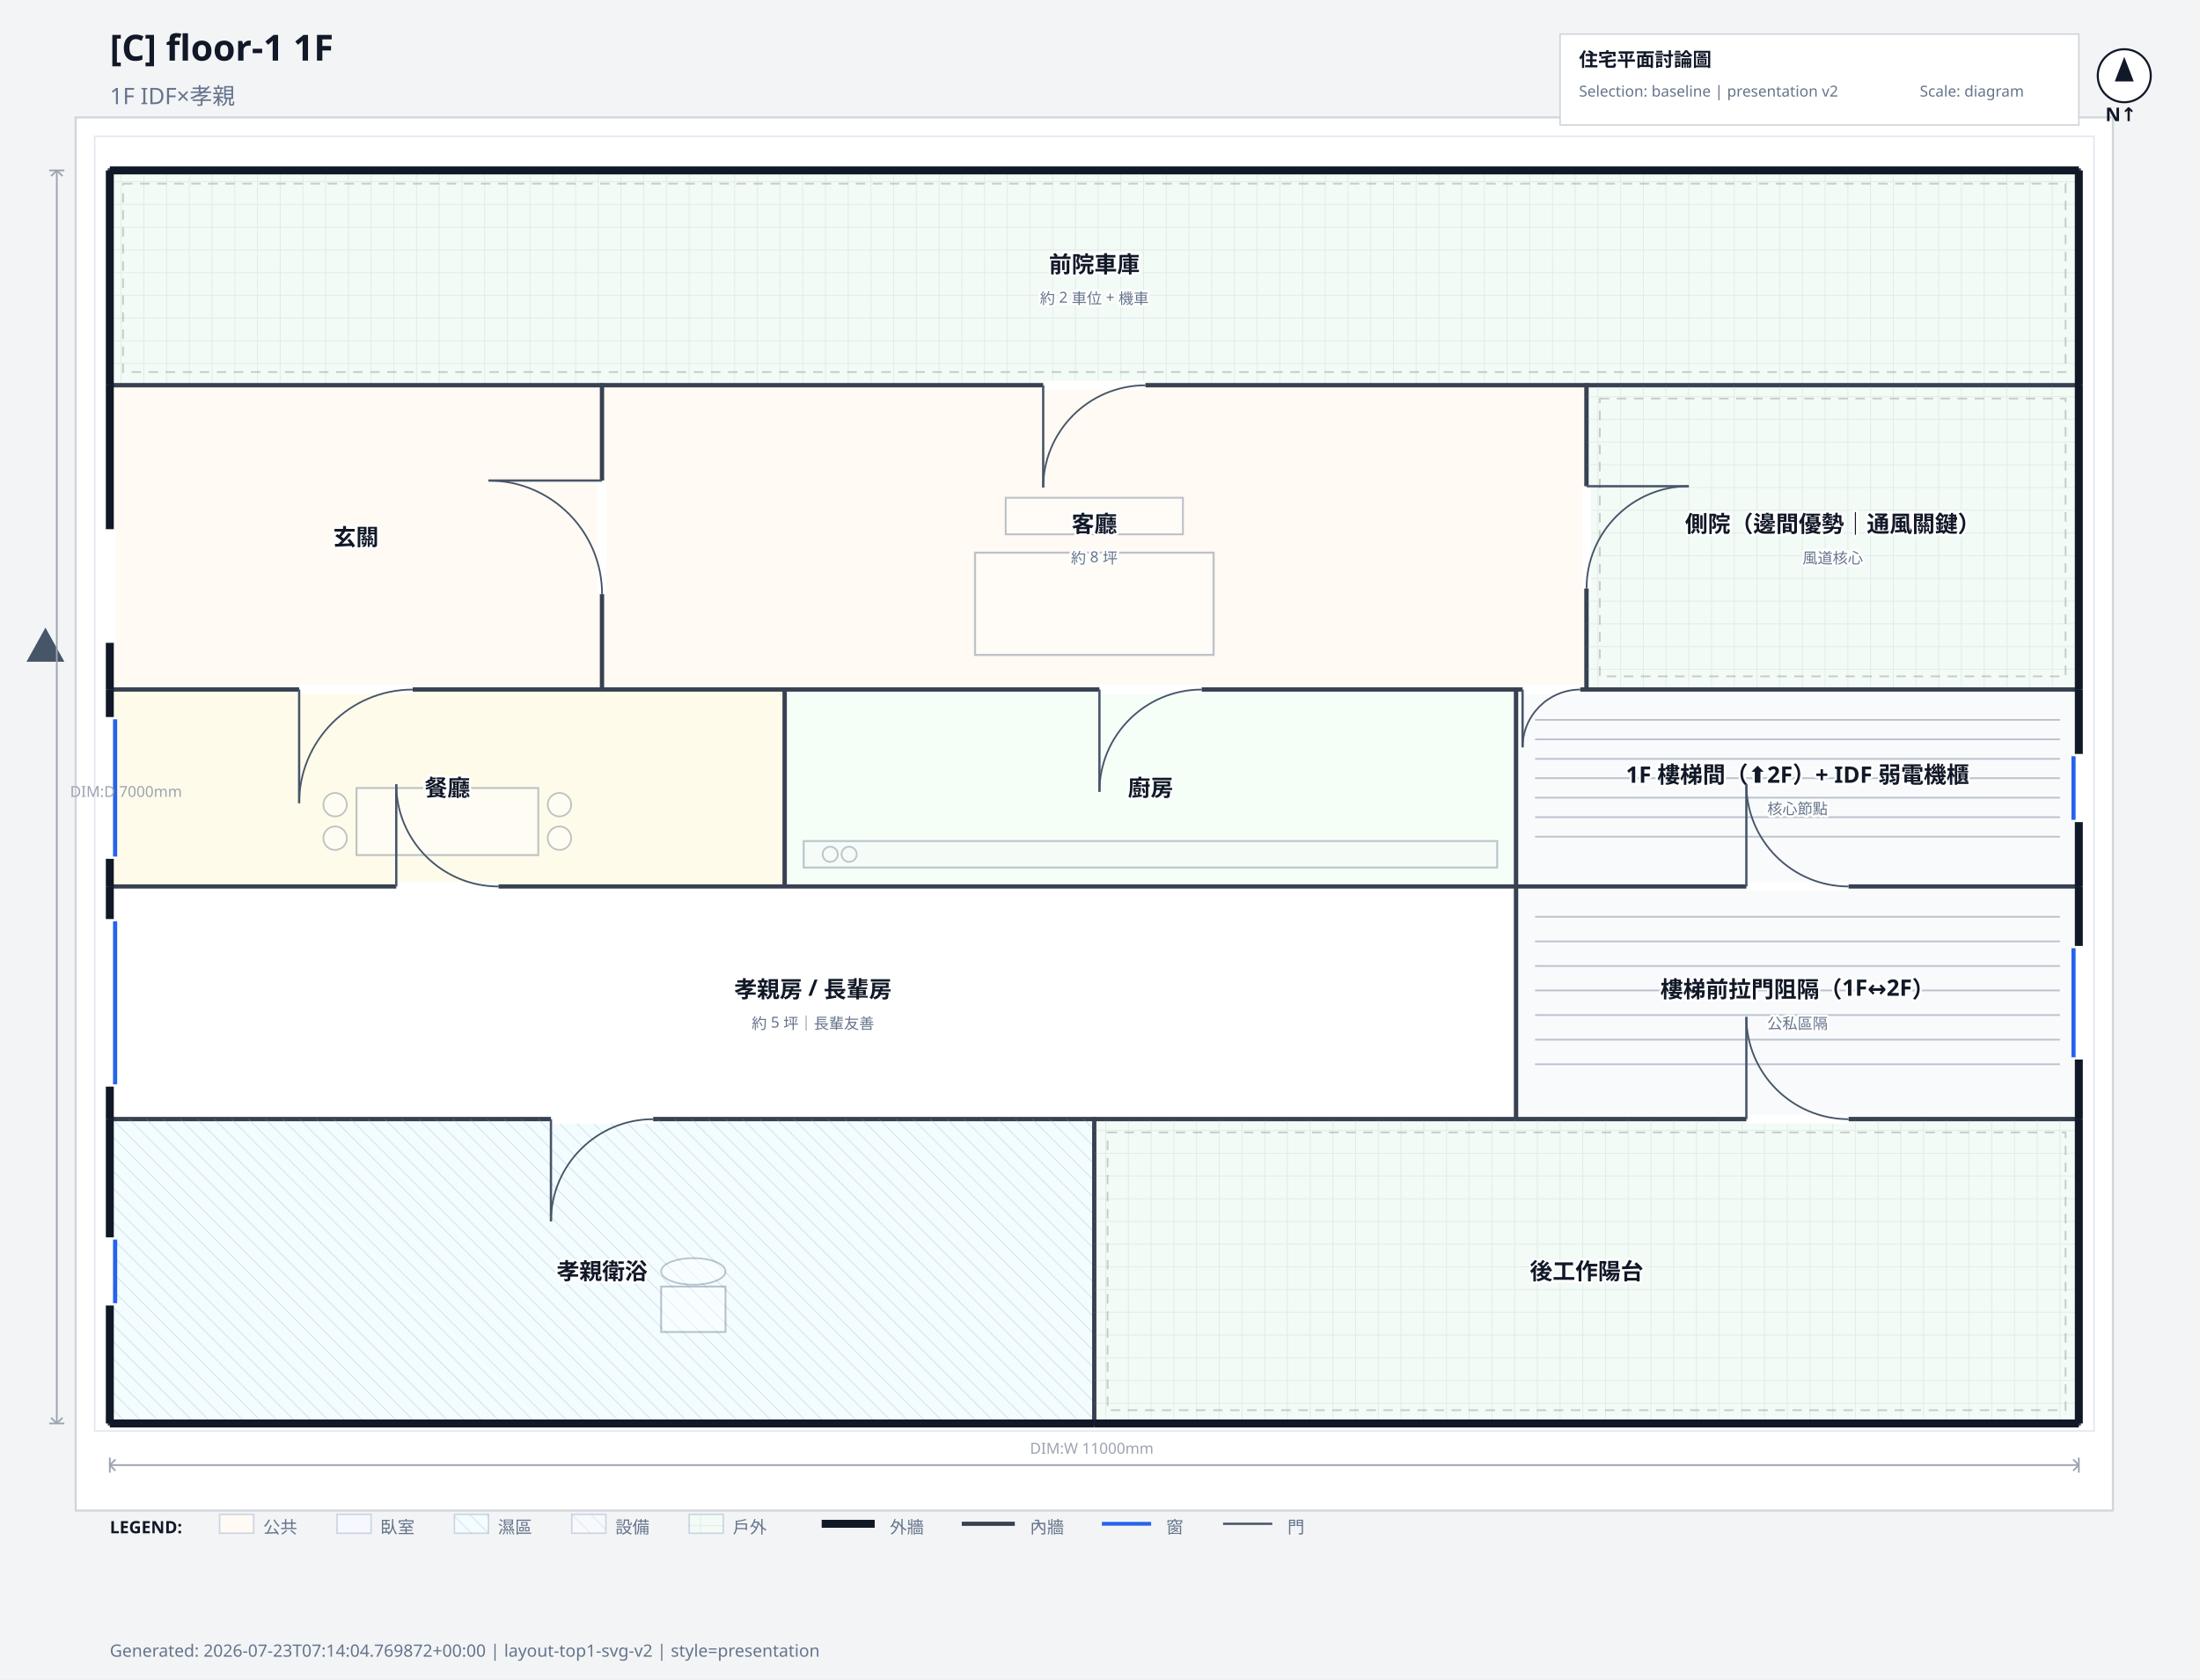
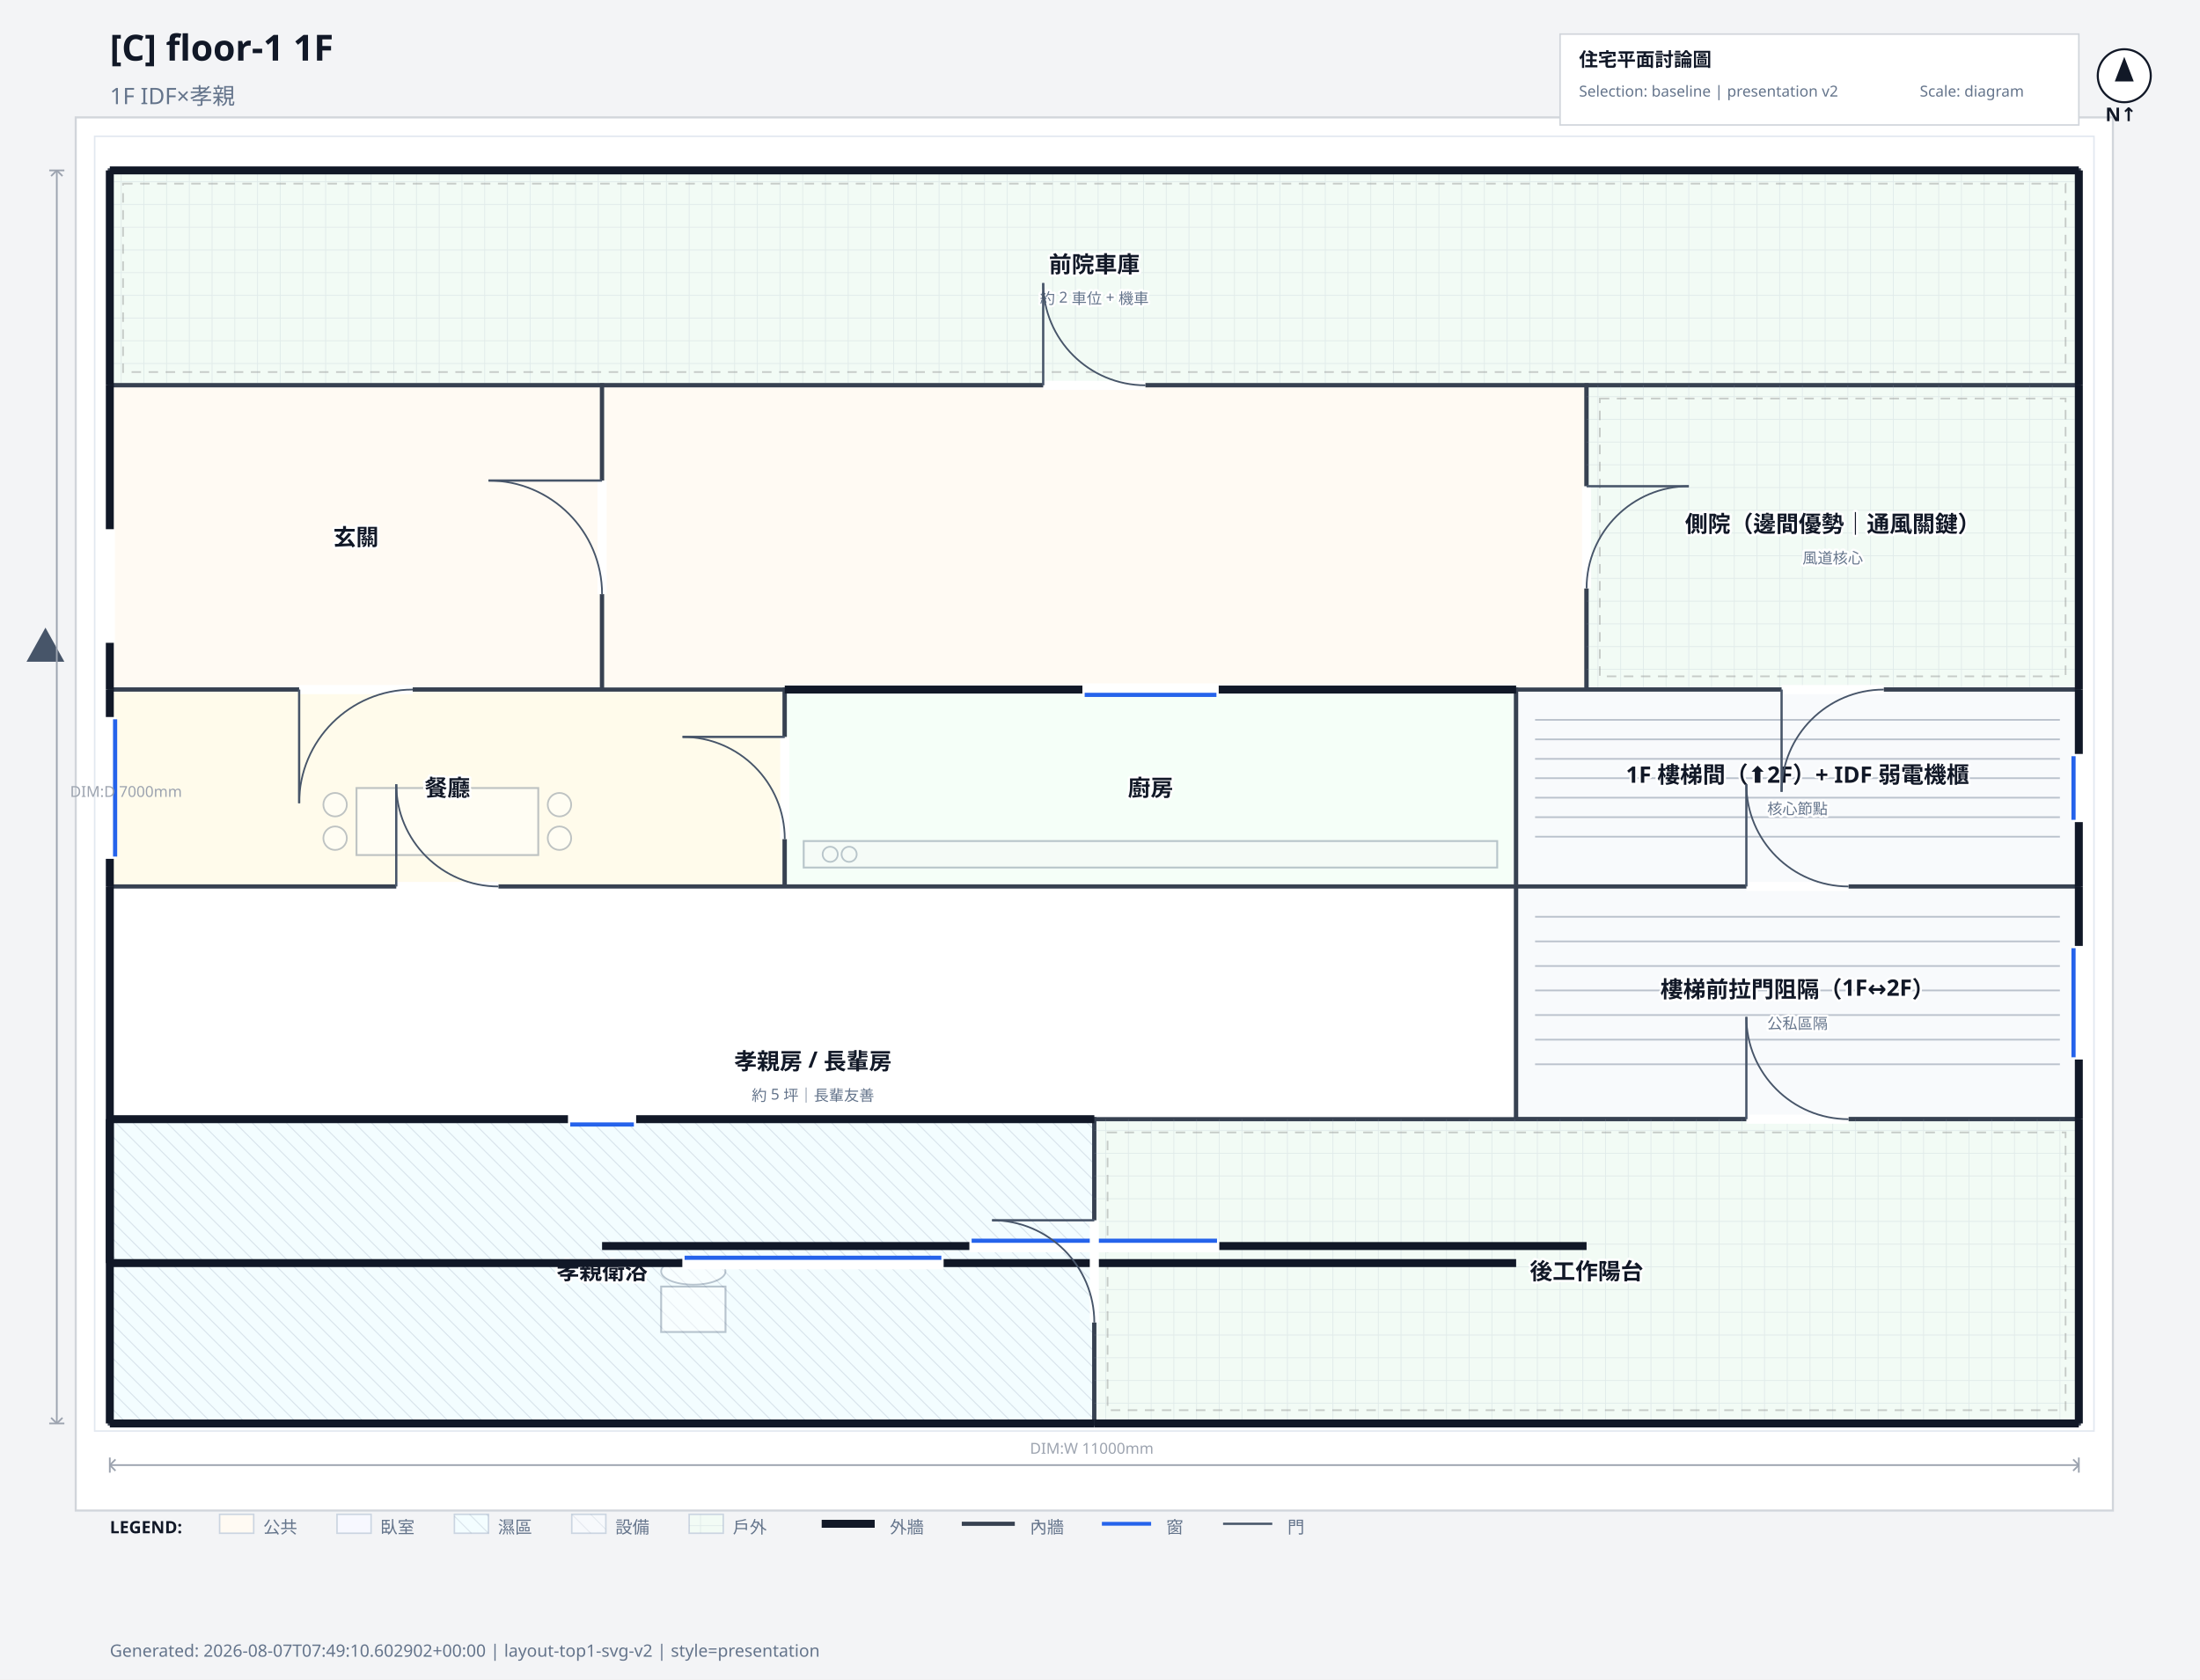
<svg xmlns="http://www.w3.org/2000/svg" width="1162" height="887" viewBox="0 0 1162 887" role="img" aria-label="C floor-1">
  <rect x="0" y="0" width="1162" height="887" fill="#f3f4f6" />
  <rect x="40.0" y="62.0" width="1076.0" height="735.8" fill="#ffffff" stroke="#d1d5db" stroke-width="1.1" />
  <rect x="50.0" y="72.0" width="1056.0" height="683.8" fill="none" stroke="#e2e8f0" stroke-width="0.8" />
  <text x="58.0" y="32.0" fill="#111827" font-size="19" font-family="Segoe UI, Microsoft JhengHei, sans-serif" font-weight="700">[C] floor-1 1F</text>
  <text x="58.0" y="55.0" fill="#64748b" font-size="12" font-family="Segoe UI, Microsoft JhengHei, sans-serif" font-weight="500">1F IDF×孝親</text>
  <rect x="824.0" y="18.0" width="274.0" height="48" fill="#ffffff" stroke="#d1d5db" stroke-width="0.8" />
  <text x="834.0" y="35.0" fill="#111827" font-size="10" font-family="Segoe UI, Microsoft JhengHei, sans-serif" font-weight="700">住宅平面討論圖</text>
  <text x="834.0" y="51.0" fill="#64748b" font-size="8" font-family="Segoe UI, Microsoft JhengHei, sans-serif" font-weight="500">Selection: baseline | presentation v2</text>
  <text x="1014.0" y="51.0" fill="#64748b" font-size="8" font-family="Segoe UI, Microsoft JhengHei, sans-serif" font-weight="500">Scale: diagram</text>
  <rect x="58.0" y="90.0" width="1040.0" height="113.5" fill="#f2fbf5" stroke="#374151" stroke-width="2.2" />
  <path data-hatch-kind="outdoor" d="M 64.0 90.0 V 203.5 M 76.0 90.0 V 203.5 M 88.0 90.0 V 203.5 M 100.0 90.0 V 203.5 M 112.0 90.0 V 203.5 M 124.0 90.0 V 203.5 M 136.0 90.0 V 203.5 M 148.0 90.0 V 203.5 M 160.0 90.0 V 203.5 M 172.0 90.0 V 203.5 M 184.0 90.0 V 203.5 M 196.0 90.0 V 203.5 M 208.0 90.0 V 203.5 M 220.0 90.0 V 203.5 M 232.0 90.0 V 203.5 M 244.0 90.0 V 203.5 M 256.0 90.0 V 203.5 M 268.0 90.0 V 203.5 M 280.0 90.0 V 203.5 M 292.0 90.0 V 203.5 M 304.0 90.0 V 203.5 M 316.0 90.0 V 203.5 M 328.0 90.0 V 203.5 M 340.0 90.0 V 203.5 M 352.0 90.0 V 203.5 M 364.0 90.0 V 203.5 M 376.0 90.0 V 203.5 M 388.0 90.0 V 203.5 M 400.0 90.0 V 203.5 M 412.0 90.0 V 203.5 M 424.0 90.0 V 203.5 M 436.0 90.0 V 203.5 M 448.0 90.0 V 203.5 M 460.0 90.0 V 203.5 M 472.0 90.0 V 203.5 M 484.0 90.0 V 203.5 M 496.0 90.0 V 203.5 M 508.0 90.0 V 203.5 M 520.0 90.0 V 203.5 M 532.0 90.0 V 203.5 M 544.0 90.0 V 203.5 M 556.0 90.0 V 203.5 M 568.0 90.0 V 203.5 M 580.0 90.0 V 203.5 M 592.0 90.0 V 203.5 M 604.0 90.0 V 203.5 M 616.0 90.0 V 203.5 M 628.0 90.0 V 203.5 M 640.0 90.0 V 203.5 M 652.0 90.0 V 203.5 M 664.0 90.0 V 203.5 M 676.0 90.0 V 203.5 M 688.0 90.0 V 203.5 M 700.0 90.0 V 203.5 M 712.0 90.0 V 203.5 M 724.0 90.0 V 203.5 M 736.0 90.0 V 203.5 M 748.0 90.0 V 203.5 M 760.0 90.0 V 203.5 M 772.0 90.0 V 203.5 M 784.0 90.0 V 203.5 M 796.0 90.0 V 203.5 M 808.0 90.0 V 203.5 M 820.0 90.0 V 203.5 M 832.0 90.0 V 203.5 M 844.0 90.0 V 203.5 M 856.0 90.0 V 203.5 M 868.0 90.0 V 203.5 M 880.0 90.0 V 203.5 M 892.0 90.0 V 203.5 M 904.0 90.0 V 203.5 M 916.0 90.0 V 203.5 M 928.0 90.0 V 203.5 M 940.0 90.0 V 203.5 M 952.0 90.0 V 203.5 M 964.0 90.0 V 203.5 M 976.0 90.0 V 203.5 M 988.0 90.0 V 203.5 M 1000.0 90.0 V 203.5 M 1012.0 90.0 V 203.5 M 1024.0 90.0 V 203.5 M 1036.0 90.0 V 203.5 M 1048.0 90.0 V 203.5 M 1060.0 90.0 V 203.5 M 1072.0 90.0 V 203.5 M 1084.0 90.0 V 203.5 M 1096.0 90.0 V 203.5 M 58.0 96.0 H 1098.0 M 58.0 108.0 H 1098.0 M 58.0 120.0 H 1098.0 M 58.0 132.0 H 1098.0 M 58.0 144.0 H 1098.0 M 58.0 156.0 H 1098.0 M 58.0 168.0 H 1098.0 M 58.0 180.0 H 1098.0 M 58.0 192.0 H 1098.0" fill="none" stroke="#94a3b8" stroke-width="0.45" opacity="0.18" pointer-events="none" />
  <g opacity="0.42">
    <rect x="65.0" y="97.0" width="1026.0" height="99.5" fill="none" stroke="#8a8a8a" stroke-dasharray="5 4" stroke-width="0.9" />
  </g>
  <text x="578.0" y="139.7" fill="#111827" font-size="12" font-family="Segoe UI, Microsoft JhengHei, sans-serif" font-weight="700" text-anchor="middle" dominant-baseline="middle" paint-order="stroke" stroke="#ffffff" stroke-width="2.4" stroke-linejoin="round">前院車庫</text>
  <text x="578.0" y="157.7" fill="#64748b" font-size="8" font-family="Segoe UI, Microsoft JhengHei, sans-serif" font-weight="500" text-anchor="middle" dominant-baseline="middle" paint-order="stroke" stroke="#ffffff" stroke-width="2.4" stroke-linejoin="round">約 2 車位 + 機車</text>
  <rect x="58.0" y="203.5" width="260.0" height="160.7" fill="#fffaf3" stroke="#374151" stroke-width="2.2" />
  <g opacity="0.42">
</g>
  <text x="188.0" y="283.8" fill="#111827" font-size="12" font-family="Segoe UI, Microsoft JhengHei, sans-serif" font-weight="700" text-anchor="middle" dominant-baseline="middle" paint-order="stroke" stroke="#ffffff" stroke-width="2.4" stroke-linejoin="round">玄關</text>
-   <rect x="318.0" y="203.5" width="520.0" height="160.7" fill="#fffaf3" stroke="#374151" stroke-width="2.2" />
-   <g opacity="0.42">
-     <rect x="515.0" y="291.9" width="126.0" height="54.0" fill="#ffffff" stroke="#64748b" stroke-width="1.1" />
-     <rect x="531.2" y="262.9" width="93.6" height="19.3" fill="#ffffff" stroke="#64748b" stroke-width="1.0" />
-   </g>
-   <text x="578.0" y="276.8" fill="#111827" font-size="12" font-family="Segoe UI, Microsoft JhengHei, sans-serif" font-weight="700" text-anchor="middle" dominant-baseline="middle" paint-order="stroke" stroke="#ffffff" stroke-width="2.4" stroke-linejoin="round">客廳</text>
-   <text x="578.0" y="294.8" fill="#64748b" font-size="8" font-family="Segoe UI, Microsoft JhengHei, sans-serif" font-weight="500" text-anchor="middle" dominant-baseline="middle" paint-order="stroke" stroke="#ffffff" stroke-width="2.4" stroke-linejoin="round">約 8 坪</text>
+   <rect x="318.0" y="203.5" width="520.0" height="454.6" fill="#fffaf3" stroke="#374151" stroke-width="2.2" />
+   <g opacity="0.42">
+     <rect x="515.0" y="453.5" width="126.0" height="54.0" fill="#ffffff" stroke="#64748b" stroke-width="1.1" />
+     <rect x="531.2" y="371.7" width="93.6" height="54.6" fill="#ffffff" stroke="#64748b" stroke-width="1.0" />
+   </g>
+   <text x="578.0" y="423.8" fill="#111827" font-size="12" font-family="Segoe UI, Microsoft JhengHei, sans-serif" font-weight="700" text-anchor="middle" dominant-baseline="middle" paint-order="stroke" stroke="#ffffff" stroke-width="2.4" stroke-linejoin="round">客廳</text>
+   <text x="578.0" y="441.8" fill="#64748b" font-size="8" font-family="Segoe UI, Microsoft JhengHei, sans-serif" font-weight="500" text-anchor="middle" dominant-baseline="middle" paint-order="stroke" stroke="#ffffff" stroke-width="2.4" stroke-linejoin="round">約 8 坪</text>
  <rect x="838.0" y="203.5" width="260.0" height="160.7" fill="#f2fbf5" stroke="#374151" stroke-width="2.2" />
  <path data-hatch-kind="outdoor" d="M 844.0 203.5 V 364.2 M 856.0 203.5 V 364.2 M 868.0 203.5 V 364.2 M 880.0 203.5 V 364.2 M 892.0 203.5 V 364.2 M 904.0 203.5 V 364.2 M 916.0 203.5 V 364.2 M 928.0 203.5 V 364.2 M 940.0 203.5 V 364.2 M 952.0 203.5 V 364.2 M 964.0 203.5 V 364.2 M 976.0 203.5 V 364.2 M 988.0 203.5 V 364.2 M 1000.0 203.5 V 364.2 M 1012.0 203.5 V 364.2 M 1024.0 203.5 V 364.2 M 1036.0 203.5 V 364.2 M 1048.0 203.5 V 364.2 M 1060.0 203.5 V 364.2 M 1072.0 203.5 V 364.2 M 1084.0 203.5 V 364.2 M 1096.0 203.5 V 364.2 M 838.0 209.5 H 1098.0 M 838.0 221.5 H 1098.0 M 838.0 233.5 H 1098.0 M 838.0 245.5 H 1098.0 M 838.0 257.5 H 1098.0 M 838.0 269.5 H 1098.0 M 838.0 281.5 H 1098.0 M 838.0 293.5 H 1098.0 M 838.0 305.5 H 1098.0 M 838.0 317.5 H 1098.0 M 838.0 329.5 H 1098.0 M 838.0 341.5 H 1098.0 M 838.0 353.5 H 1098.0" fill="none" stroke="#94a3b8" stroke-width="0.45" opacity="0.18" pointer-events="none" />
  <g opacity="0.42">
    <rect x="845.0" y="210.5" width="246.0" height="146.7" fill="none" stroke="#8a8a8a" stroke-dasharray="5 4" stroke-width="0.9" />
  </g>
  <text x="968.0" y="276.8" fill="#111827" font-size="12" font-family="Segoe UI, Microsoft JhengHei, sans-serif" font-weight="700" text-anchor="middle" dominant-baseline="middle" paint-order="stroke" stroke="#ffffff" stroke-width="2.4" stroke-linejoin="round">側院（邊間優勢｜通風關鍵）</text>
  <text x="968.0" y="294.8" fill="#64748b" font-size="8" font-family="Segoe UI, Microsoft JhengHei, sans-serif" font-weight="500" text-anchor="middle" dominant-baseline="middle" paint-order="stroke" stroke="#ffffff" stroke-width="2.4" stroke-linejoin="round">風道核心</text>
  <rect x="58.0" y="364.2" width="356.5" height="104.0" fill="#fffbeb" stroke="#374151" stroke-width="2.2" />
  <g opacity="0.42">
    <rect x="188.3" y="416.2" width="96.0" height="35.4" fill="#ffffff" stroke="#64748b" stroke-width="1.0" />
    <circle cx="177.0" cy="425.0" r="6.2" fill="#ffffff" stroke="#64748b" stroke-width="0.9" />
    <circle cx="177.0" cy="442.7" r="6.2" fill="#ffffff" stroke="#64748b" stroke-width="0.9" />
    <circle cx="295.5" cy="425.0" r="6.2" fill="#ffffff" stroke="#64748b" stroke-width="0.9" />
    <circle cx="295.5" cy="442.7" r="6.2" fill="#ffffff" stroke="#64748b" stroke-width="0.9" />
  </g>
  <text x="236.3" y="416.2" fill="#111827" font-size="12" font-family="Segoe UI, Microsoft JhengHei, sans-serif" font-weight="700" text-anchor="middle" dominant-baseline="middle" paint-order="stroke" stroke="#ffffff" stroke-width="2.4" stroke-linejoin="round">餐廳</text>
  <rect x="414.5" y="364.2" width="386.3" height="104.0" fill="#f5fff8" stroke="#374151" stroke-width="2.2" />
  <g opacity="0.42">
    <rect x="424.5" y="444.2" width="366.3" height="14.0" fill="#f6f6f6" stroke="#64748b" stroke-width="1.0" />
    <circle cx="438.5" cy="451.2" r="4" fill="none" stroke="#64748b" stroke-width="0.9" />
    <circle cx="448.5" cy="451.2" r="4" fill="none" stroke="#64748b" stroke-width="0.9" />
  </g>
  <text x="607.7" y="416.2" fill="#111827" font-size="12" font-family="Segoe UI, Microsoft JhengHei, sans-serif" font-weight="700" text-anchor="middle" dominant-baseline="middle" paint-order="stroke" stroke="#ffffff" stroke-width="2.4" stroke-linejoin="round">廚房</text>
  <rect x="800.8" y="364.2" width="297.2" height="104.0" fill="#f8fafc" stroke="#374151" stroke-width="2.2" />
  <g opacity="0.42">
    <line x1="810.8" y1="380.2" x2="1088.0" y2="380.2" stroke="#64748b" stroke-width="0.9" />
    <line x1="810.8" y1="390.5" x2="1088.0" y2="390.5" stroke="#64748b" stroke-width="0.9" />
    <line x1="810.8" y1="400.8" x2="1088.0" y2="400.8" stroke="#64748b" stroke-width="0.9" />
    <line x1="810.8" y1="411.0" x2="1088.0" y2="411.0" stroke="#64748b" stroke-width="0.9" />
    <line x1="810.8" y1="421.3" x2="1088.0" y2="421.3" stroke="#64748b" stroke-width="0.9" />
    <line x1="810.8" y1="431.6" x2="1088.0" y2="431.6" stroke="#64748b" stroke-width="0.9" />
    <line x1="810.8" y1="441.9" x2="1088.0" y2="441.9" stroke="#64748b" stroke-width="0.9" />
  </g>
  <text x="949.4" y="409.2" fill="#111827" font-size="12" font-family="Segoe UI, Microsoft JhengHei, sans-serif" font-weight="700" text-anchor="middle" dominant-baseline="middle" paint-order="stroke" stroke="#ffffff" stroke-width="2.4" stroke-linejoin="round">1F 樓梯間（⬆️2F）+ IDF 弱電機櫃</text>
  <text x="949.4" y="427.2" fill="#64748b" font-size="8" font-family="Segoe UI, Microsoft JhengHei, sans-serif" font-weight="500" text-anchor="middle" dominant-baseline="middle" paint-order="stroke" stroke="#ffffff" stroke-width="2.4" stroke-linejoin="round">核心節點</text>
-   <rect x="58.0" y="468.2" width="742.8" height="122.9" fill="#ffffff" stroke="#374151" stroke-width="2.2" />
+   <rect x="58.0" y="468.2" width="742.8" height="198.9" fill="#ffffff" stroke="#374151" stroke-width="2.2" />
  <g opacity="0.42">
</g>
-   <text x="429.4" y="522.6" fill="#111827" font-size="12" font-family="Segoe UI, Microsoft JhengHei, sans-serif" font-weight="700" text-anchor="middle" dominant-baseline="middle" paint-order="stroke" stroke="#ffffff" stroke-width="2.4" stroke-linejoin="round">孝親房 / 長輩房</text>
-   <text x="429.4" y="540.6" fill="#64748b" font-size="8" font-family="Segoe UI, Microsoft JhengHei, sans-serif" font-weight="500" text-anchor="middle" dominant-baseline="middle" paint-order="stroke" stroke="#ffffff" stroke-width="2.4" stroke-linejoin="round">約 5 坪｜長輩友善</text>
+   <text x="429.4" y="560.6" fill="#111827" font-size="12" font-family="Segoe UI, Microsoft JhengHei, sans-serif" font-weight="700" text-anchor="middle" dominant-baseline="middle" paint-order="stroke" stroke="#ffffff" stroke-width="2.4" stroke-linejoin="round">孝親房 / 長輩房</text>
+   <text x="429.4" y="578.6" fill="#64748b" font-size="8" font-family="Segoe UI, Microsoft JhengHei, sans-serif" font-weight="500" text-anchor="middle" dominant-baseline="middle" paint-order="stroke" stroke="#ffffff" stroke-width="2.4" stroke-linejoin="round">約 5 坪｜長輩友善</text>
  <rect x="800.8" y="468.2" width="297.2" height="122.9" fill="#f8fafc" stroke="#374151" stroke-width="2.2" />
  <g opacity="0.42">
    <line x1="810.8" y1="484.2" x2="1088.0" y2="484.2" stroke="#64748b" stroke-width="0.9" />
    <line x1="810.8" y1="497.2" x2="1088.0" y2="497.2" stroke="#64748b" stroke-width="0.9" />
    <line x1="810.8" y1="510.2" x2="1088.0" y2="510.2" stroke="#64748b" stroke-width="0.9" />
    <line x1="810.8" y1="523.1" x2="1088.0" y2="523.1" stroke="#64748b" stroke-width="0.9" />
    <line x1="810.8" y1="536.1" x2="1088.0" y2="536.1" stroke="#64748b" stroke-width="0.9" />
    <line x1="810.8" y1="549.1" x2="1088.0" y2="549.1" stroke="#64748b" stroke-width="0.9" />
    <line x1="810.8" y1="562.1" x2="1088.0" y2="562.1" stroke="#64748b" stroke-width="0.9" />
  </g>
  <text x="949.4" y="522.6" fill="#111827" font-size="12" font-family="Segoe UI, Microsoft JhengHei, sans-serif" font-weight="700" text-anchor="middle" dominant-baseline="middle" paint-order="stroke" stroke="#ffffff" stroke-width="2.4" stroke-linejoin="round">樓梯前拉門阻隔（1F↔2F）</text>
  <text x="949.4" y="540.6" fill="#64748b" font-size="8" font-family="Segoe UI, Microsoft JhengHei, sans-serif" font-weight="500" text-anchor="middle" dominant-baseline="middle" paint-order="stroke" stroke="#ffffff" stroke-width="2.4" stroke-linejoin="round">公私區隔</text>
  <rect x="58.0" y="591.1" width="520.0" height="160.7" fill="#f3fdff" stroke="#374151" stroke-width="2.2" />
  <path data-hatch-kind="bath" d="M 58.0 742.8 L 67.0 751.8 M 58.0 733.8 L 76.0 751.8 M 58.0 724.8 L 85.0 751.8 M 58.0 715.8 L 94.0 751.8 M 58.0 706.8 L 103.0 751.8 M 58.0 697.8 L 112.0 751.8 M 58.0 688.8 L 121.0 751.8 M 58.0 679.8 L 130.0 751.8 M 58.0 670.8 L 139.0 751.8 M 58.0 661.8 L 148.0 751.8 M 58.0 652.8 L 157.0 751.8 M 58.0 643.8 L 166.0 751.8 M 58.0 634.8 L 175.0 751.8 M 58.0 625.8 L 184.0 751.8 M 58.0 616.8 L 193.0 751.8 M 58.0 607.8 L 202.0 751.8 M 58.0 598.8 L 211.0 751.8 M 59.3 591.1 L 220.0 751.8 M 68.3 591.1 L 229.0 751.8 M 77.3 591.1 L 238.0 751.8 M 86.3 591.1 L 247.0 751.8 M 95.3 591.1 L 256.0 751.8 M 104.3 591.1 L 265.0 751.8 M 113.3 591.1 L 274.0 751.8 M 122.3 591.1 L 283.0 751.8 M 131.3 591.1 L 292.0 751.8 M 140.3 591.1 L 301.0 751.8 M 149.3 591.1 L 310.0 751.8 M 158.3 591.1 L 319.0 751.8 M 167.3 591.1 L 328.0 751.8 M 176.3 591.1 L 337.0 751.8 M 185.3 591.1 L 346.0 751.8 M 194.3 591.1 L 355.0 751.8 M 203.3 591.1 L 364.0 751.8 M 212.3 591.1 L 373.0 751.8 M 221.3 591.1 L 382.0 751.8 M 230.3 591.1 L 391.0 751.8 M 239.3 591.1 L 400.0 751.8 M 248.3 591.1 L 409.0 751.8 M 257.3 591.1 L 418.0 751.8 M 266.3 591.1 L 427.0 751.8 M 275.3 591.1 L 436.0 751.8 M 284.3 591.1 L 445.0 751.8 M 293.3 591.1 L 454.0 751.8 M 302.3 591.1 L 463.0 751.8 M 311.3 591.1 L 472.0 751.8 M 320.3 591.1 L 481.0 751.8 M 329.3 591.1 L 490.0 751.8 M 338.3 591.1 L 499.0 751.8 M 347.3 591.1 L 508.0 751.8 M 356.3 591.1 L 517.0 751.8 M 365.3 591.1 L 526.0 751.8 M 374.3 591.1 L 535.0 751.8 M 383.3 591.1 L 544.0 751.8 M 392.3 591.1 L 553.0 751.8 M 401.3 591.1 L 562.0 751.8 M 410.3 591.1 L 571.0 751.8 M 419.3 591.1 L 578.0 749.8 M 428.3 591.1 L 578.0 740.8 M 437.3 591.1 L 578.0 731.8 M 446.3 591.1 L 578.0 722.8 M 455.3 591.1 L 578.0 713.8 M 464.3 591.1 L 578.0 704.8 M 473.3 591.1 L 578.0 695.8 M 482.3 591.1 L 578.0 686.8 M 491.3 591.1 L 578.0 677.8 M 500.3 591.1 L 578.0 668.8 M 509.3 591.1 L 578.0 659.8 M 518.3 591.1 L 578.0 650.8 M 527.3 591.1 L 578.0 641.8 M 536.3 591.1 L 578.0 632.8 M 545.3 591.1 L 578.0 623.8 M 554.3 591.1 L 578.0 614.8 M 563.3 591.1 L 578.0 605.8 M 572.3 591.1 L 578.0 596.8" fill="none" stroke="#94a3b8" stroke-width="0.55" opacity="0.28" pointer-events="none" />
  <g opacity="0.42">
    <rect x="349.2" y="679.5" width="34.0" height="24.0" fill="#ffffff" stroke="#64748b" stroke-width="1.0" />
    <ellipse cx="366.2" cy="671.5" rx="17.0" ry="7" fill="#ffffff" stroke="#64748b" stroke-width="0.9" />
  </g>
  <text x="318.0" y="671.5" fill="#111827" font-size="12" font-family="Segoe UI, Microsoft JhengHei, sans-serif" font-weight="700" text-anchor="middle" dominant-baseline="middle" paint-order="stroke" stroke="#ffffff" stroke-width="2.4" stroke-linejoin="round">孝親衛浴</text>
  <rect x="578.0" y="591.1" width="520.0" height="160.7" fill="#f2fbf5" stroke="#374151" stroke-width="2.2" />
  <path data-hatch-kind="outdoor" d="M 584.0 591.1 V 751.8 M 596.0 591.1 V 751.8 M 608.0 591.1 V 751.8 M 620.0 591.1 V 751.8 M 632.0 591.1 V 751.8 M 644.0 591.1 V 751.8 M 656.0 591.1 V 751.8 M 668.0 591.1 V 751.8 M 680.0 591.1 V 751.8 M 692.0 591.1 V 751.8 M 704.0 591.1 V 751.8 M 716.0 591.1 V 751.8 M 728.0 591.1 V 751.8 M 740.0 591.1 V 751.8 M 752.0 591.1 V 751.8 M 764.0 591.1 V 751.8 M 776.0 591.1 V 751.8 M 788.0 591.1 V 751.8 M 800.0 591.1 V 751.8 M 812.0 591.1 V 751.8 M 824.0 591.1 V 751.8 M 836.0 591.1 V 751.8 M 848.0 591.1 V 751.8 M 860.0 591.1 V 751.8 M 872.0 591.1 V 751.8 M 884.0 591.1 V 751.8 M 896.0 591.1 V 751.8 M 908.0 591.1 V 751.8 M 920.0 591.1 V 751.8 M 932.0 591.1 V 751.8 M 944.0 591.1 V 751.8 M 956.0 591.1 V 751.8 M 968.0 591.1 V 751.8 M 980.0 591.1 V 751.8 M 992.0 591.1 V 751.8 M 1004.0 591.1 V 751.8 M 1016.0 591.1 V 751.8 M 1028.0 591.1 V 751.8 M 1040.0 591.1 V 751.8 M 1052.0 591.1 V 751.8 M 1064.0 591.1 V 751.8 M 1076.0 591.1 V 751.8 M 1088.0 591.1 V 751.8 M 578.0 597.1 H 1098.0 M 578.0 609.1 H 1098.0 M 578.0 621.1 H 1098.0 M 578.0 633.1 H 1098.0 M 578.0 645.1 H 1098.0 M 578.0 657.1 H 1098.0 M 578.0 669.1 H 1098.0 M 578.0 681.1 H 1098.0 M 578.0 693.1 H 1098.0 M 578.0 705.1 H 1098.0 M 578.0 717.1 H 1098.0 M 578.0 729.1 H 1098.0 M 578.0 741.1 H 1098.0" fill="none" stroke="#94a3b8" stroke-width="0.45" opacity="0.18" pointer-events="none" />
  <g opacity="0.42">
    <rect x="585.0" y="598.1" width="506.0" height="146.7" fill="none" stroke="#8a8a8a" stroke-dasharray="5 4" stroke-width="0.9" />
  </g>
  <text x="838.0" y="671.5" fill="#111827" font-size="12" font-family="Segoe UI, Microsoft JhengHei, sans-serif" font-weight="700" text-anchor="middle" dominant-baseline="middle" paint-order="stroke" stroke="#ffffff" stroke-width="2.4" stroke-linejoin="round">後工作陽台</text>
  <line x1="58.0" y1="90.0" x2="1098.0" y2="90.0" stroke="#111827" stroke-width="4.2" />
  <line x1="1098.0" y1="90.0" x2="1098.0" y2="203.5" stroke="#111827" stroke-width="4.2" />
  <line x1="58.0" y1="90.0" x2="58.0" y2="203.5" stroke="#111827" stroke-width="4.2" />
  <line x1="58.0" y1="203.5" x2="58.0" y2="364.2" stroke="#111827" stroke-width="4.2" />
+   <line x1="318.0" y1="658.1" x2="838.0" y2="658.1" stroke="#111827" stroke-width="4.2" />
  <line x1="1098.0" y1="203.5" x2="1098.0" y2="364.2" stroke="#111827" stroke-width="4.2" />
  <line x1="58.0" y1="364.2" x2="58.0" y2="468.2" stroke="#111827" stroke-width="4.2" />
+   <line x1="414.5" y1="364.2" x2="800.8" y2="364.2" stroke="#111827" stroke-width="4.2" />
  <line x1="1098.0" y1="364.2" x2="1098.0" y2="468.2" stroke="#111827" stroke-width="4.2" />
-   <line x1="58.0" y1="468.2" x2="58.0" y2="591.1" stroke="#111827" stroke-width="4.2" />
+   <line x1="58.0" y1="667.1" x2="800.8" y2="667.1" stroke="#111827" stroke-width="4.2" />
+   <line x1="58.0" y1="468.2" x2="58.0" y2="667.1" stroke="#111827" stroke-width="4.2" />
  <line x1="1098.0" y1="468.2" x2="1098.0" y2="591.1" stroke="#111827" stroke-width="4.2" />
+   <line x1="58.0" y1="591.1" x2="578.0" y2="591.1" stroke="#111827" stroke-width="4.2" />
  <line x1="58.0" y1="751.8" x2="578.0" y2="751.8" stroke="#111827" stroke-width="4.2" />
  <line x1="58.0" y1="591.1" x2="58.0" y2="751.8" stroke="#111827" stroke-width="4.2" />
  <line x1="1098.0" y1="591.1" x2="1098.0" y2="751.8" stroke="#111827" stroke-width="4.2" />
  <line x1="578.0" y1="751.8" x2="1098.0" y2="751.8" stroke="#111827" stroke-width="4.2" />
  <g data-marker="window">
+     <line x1="512.0" y1="658.1" x2="644.0" y2="658.1" stroke="#ffffff" stroke-width="6.6" />
+     <line x1="513.2" y1="655.3" x2="642.8" y2="655.3" stroke="#2563eb" stroke-width="2.2" />
+   </g>
+   <g data-marker="window">
    <line x1="58.0" y1="378.7" x2="58.0" y2="453.6" stroke="#ffffff" stroke-width="6.6" />
    <line x1="60.8" y1="379.9" x2="60.8" y2="452.4" stroke="#2563eb" stroke-width="2.2" />
  </g>
  <g data-marker="window">
+     <line x1="571.7" y1="364.2" x2="643.7" y2="364.2" stroke="#ffffff" stroke-width="6.6" />
+     <line x1="572.9" y1="367.0" x2="642.5" y2="367.0" stroke="#2563eb" stroke-width="2.2" />
+   </g>
+   <g data-marker="window">
    <line x1="1098.0" y1="398.2" x2="1098.0" y2="434.2" stroke="#ffffff" stroke-width="6.6" />
    <line x1="1095.2" y1="399.4" x2="1095.2" y2="433.0" stroke="#2563eb" stroke-width="2.2" />
  </g>
  <g data-marker="window">
-     <line x1="58.0" y1="485.4" x2="58.0" y2="573.9" stroke="#ffffff" stroke-width="6.6" />
-     <line x1="60.8" y1="486.6" x2="60.8" y2="572.7" stroke="#2563eb" stroke-width="2.2" />
+     <line x1="360.4" y1="667.1" x2="498.4" y2="667.1" stroke="#ffffff" stroke-width="6.6" />
+     <line x1="361.6" y1="664.3" x2="497.2" y2="664.3" stroke="#2563eb" stroke-width="2.2" />
  </g>
  <g data-marker="window">
    <line x1="1098.0" y1="499.6" x2="1098.0" y2="559.6" stroke="#ffffff" stroke-width="6.6" />
    <line x1="1095.2" y1="500.8" x2="1095.2" y2="558.4" stroke="#2563eb" stroke-width="2.2" />
  </g>
  <g data-marker="window">
-     <line x1="58.0" y1="653.5" x2="58.0" y2="689.5" stroke="#ffffff" stroke-width="6.6" />
-     <line x1="60.8" y1="654.7" x2="60.8" y2="688.3" stroke="#2563eb" stroke-width="2.2" />
+     <line x1="300.0" y1="591.1" x2="336.0" y2="591.1" stroke="#ffffff" stroke-width="6.6" />
+     <line x1="301.2" y1="593.9" x2="334.8" y2="593.9" stroke="#2563eb" stroke-width="2.2" />
  </g>
  <g data-marker="door">
    <line x1="318.0" y1="253.8" x2="318.0" y2="313.8" stroke="#ffffff" stroke-width="4.8" />
    <line x1="318.0" y1="253.8" x2="258.0" y2="253.8" stroke="#475569" stroke-width="1.2" />
    <path d="M 318.0 313.8 A 60.0 60.0 0 0 0 258.0 253.8" fill="none" stroke="#475569" stroke-width="0.9" />
  </g>
  <g data-marker="door">
    <line x1="158.0" y1="364.2" x2="218.0" y2="364.2" stroke="#ffffff" stroke-width="4.8" />
    <line x1="158.0" y1="364.2" x2="158.0" y2="424.2" stroke="#475569" stroke-width="1.2" />
    <path d="M 218.0 364.2 A 60.0 60.0 0 0 0 158.0 424.2" fill="none" stroke="#475569" stroke-width="0.9" />
  </g>
  <g data-marker="door">
-     <line x1="580.7" y1="364.2" x2="634.7" y2="364.2" stroke="#ffffff" stroke-width="4.8" />
-     <line x1="580.7" y1="364.2" x2="580.7" y2="418.2" stroke="#475569" stroke-width="1.2" />
-     <path d="M 634.7 364.2 A 54.0 54.0 0 0 0 580.7 418.2" fill="none" stroke="#475569" stroke-width="0.9" />
-   </g>
-   <g data-marker="door">
    <line x1="551.0" y1="203.5" x2="605.0" y2="203.5" stroke="#ffffff" stroke-width="4.8" />
-     <line x1="551.0" y1="203.5" x2="551.0" y2="257.5" stroke="#475569" stroke-width="1.2" />
-     <path d="M 605.0 203.5 A 54.0 54.0 0 0 0 551.0 257.5" fill="none" stroke="#475569" stroke-width="0.9" />
+     <line x1="551.0" y1="203.5" x2="551.0" y2="149.5" stroke="#475569" stroke-width="1.2" />
+     <path d="M 605.0 203.5 A 54.0 54.0 0 0 1 551.0 149.5" fill="none" stroke="#475569" stroke-width="0.9" />
  </g>
  <g data-marker="door">
    <line x1="838.0" y1="256.8" x2="838.0" y2="310.8" stroke="#ffffff" stroke-width="4.8" />
    <line x1="838.0" y1="256.8" x2="892.0" y2="256.8" stroke="#475569" stroke-width="1.2" />
    <path d="M 838.0 310.8 A 54.0 54.0 0 0 1 892.0 256.8" fill="none" stroke="#475569" stroke-width="0.9" />
  </g>
  <g data-marker="door">
-     <line x1="804.2" y1="364.2" x2="834.7" y2="364.2" stroke="#ffffff" stroke-width="4.8" />
-     <line x1="804.2" y1="364.2" x2="804.2" y2="394.7" stroke="#475569" stroke-width="1.2" />
-     <path d="M 834.7 364.2 A 30.5 30.5 0 0 0 804.2 394.7" fill="none" stroke="#475569" stroke-width="0.9" />
+     <line x1="414.5" y1="389.2" x2="414.5" y2="443.2" stroke="#ffffff" stroke-width="4.8" />
+     <line x1="414.5" y1="389.2" x2="360.5" y2="389.2" stroke="#475569" stroke-width="1.2" />
+     <path d="M 414.5 443.2 A 54.0 54.0 0 0 0 360.5 389.2" fill="none" stroke="#475569" stroke-width="0.9" />
  </g>
  <g data-marker="door">
    <line x1="209.3" y1="468.2" x2="263.3" y2="468.2" stroke="#ffffff" stroke-width="4.8" />
    <line x1="209.3" y1="468.2" x2="209.3" y2="414.2" stroke="#475569" stroke-width="1.2" />
    <path d="M 263.3 468.2 A 54.0 54.0 0 0 1 209.3 414.2" fill="none" stroke="#475569" stroke-width="0.9" />
  </g>
  <g data-marker="door">
+     <line x1="941.0" y1="364.2" x2="995.0" y2="364.2" stroke="#ffffff" stroke-width="4.8" />
+     <line x1="941.0" y1="364.2" x2="941.0" y2="418.2" stroke="#475569" stroke-width="1.2" />
+     <path d="M 995.0 364.2 A 54.0 54.0 0 0 0 941.0 418.2" fill="none" stroke="#475569" stroke-width="0.9" />
+   </g>
+   <g data-marker="door">
    <line x1="922.4" y1="468.2" x2="976.4" y2="468.2" stroke="#ffffff" stroke-width="4.8" />
    <line x1="922.4" y1="468.2" x2="922.4" y2="414.2" stroke="#475569" stroke-width="1.2" />
    <path d="M 976.4 468.2 A 54.0 54.0 0 0 1 922.4 414.2" fill="none" stroke="#475569" stroke-width="0.9" />
  </g>
  <g data-marker="door">
    <line x1="922.4" y1="591.1" x2="976.4" y2="591.1" stroke="#ffffff" stroke-width="4.8" />
    <line x1="922.4" y1="591.1" x2="922.4" y2="537.1" stroke="#475569" stroke-width="1.2" />
    <path d="M 976.4 591.1 A 54.0 54.0 0 0 1 922.4 537.1" fill="none" stroke="#475569" stroke-width="0.9" />
  </g>
  <g data-marker="door">
-     <line x1="291.0" y1="591.1" x2="345.0" y2="591.1" stroke="#ffffff" stroke-width="4.8" />
-     <line x1="291.0" y1="591.1" x2="291.0" y2="645.1" stroke="#475569" stroke-width="1.2" />
-     <path d="M 345.0 591.1 A 54.0 54.0 0 0 0 291.0 645.1" fill="none" stroke="#475569" stroke-width="0.9" />
+     <line x1="578.0" y1="644.5" x2="578.0" y2="698.5" stroke="#ffffff" stroke-width="4.8" />
+     <line x1="578.0" y1="644.5" x2="524.0" y2="644.5" stroke="#475569" stroke-width="1.2" />
+     <path d="M 578.0 698.5 A 54.0 54.0 0 0 0 524.0 644.5" fill="none" stroke="#475569" stroke-width="0.9" />
  </g>
  <g data-marker="entrance">
    <line x1="58.0" y1="279.5" x2="58.0" y2="339.5" stroke="#ffffff" stroke-width="5.4" />
    <polygon points="14.0,349.5 34.0,349.5 24.0,331.5" fill="#475569" />
  </g>
  <line x1="58.0" y1="773.8" x2="1098.0" y2="773.8" stroke="#9ca3af" stroke-width="0.9" />
  <line x1="58.0" y1="769.8" x2="58.0" y2="777.8" stroke="#9ca3af" stroke-width="0.9" />
  <line x1="1098.0" y1="769.8" x2="1098.0" y2="777.8" stroke="#9ca3af" stroke-width="0.9" />
  <line x1="61.0" y1="770.8" x2="58.0" y2="773.8" stroke="#9ca3af" stroke-width="0.9" />
  <line x1="61.0" y1="776.8" x2="58.0" y2="773.8" stroke="#9ca3af" stroke-width="0.9" />
  <line x1="1095.0" y1="770.8" x2="1098.0" y2="773.8" stroke="#9ca3af" stroke-width="0.9" />
  <line x1="1095.0" y1="776.8" x2="1098.0" y2="773.8" stroke="#9ca3af" stroke-width="0.9" />
  <text x="544.0" y="767.8" fill="#9ca3af" font-size="8" font-family="Segoe UI, Microsoft JhengHei, sans-serif" font-weight="500">DIM:W 11000mm</text>
  <line x1="30.0" y1="90.0" x2="30.0" y2="751.8" stroke="#9ca3af" stroke-width="0.9" />
  <line x1="26.0" y1="90.0" x2="34.0" y2="90.0" stroke="#9ca3af" stroke-width="0.9" />
  <line x1="26.0" y1="751.8" x2="34.0" y2="751.8" stroke="#9ca3af" stroke-width="0.9" />
  <line x1="27.0" y1="93.0" x2="30.0" y2="90.0" stroke="#9ca3af" stroke-width="0.9" />
  <line x1="33.0" y1="93.0" x2="30.0" y2="90.0" stroke="#9ca3af" stroke-width="0.9" />
  <line x1="27.0" y1="748.8" x2="30.0" y2="751.8" stroke="#9ca3af" stroke-width="0.9" />
  <line x1="33.0" y1="748.8" x2="30.0" y2="751.8" stroke="#9ca3af" stroke-width="0.9" />
  <text x="37.0" y="420.9" fill="#9ca3af" font-size="8" font-family="Segoe UI, Microsoft JhengHei, sans-serif" font-weight="500">DIM:D 7000mm</text>
  <circle cx="1122.0" cy="40.0" r="14.0" fill="#ffffff" stroke="#111827" stroke-width="1.1" />
  <polygon points="1122.0,30.0 1117.0,43.0 1127.0,43.0" fill="#111827" />
  <text x="1112.0" y="64.0" fill="#111827" font-size="10" font-family="Segoe UI, Microsoft JhengHei, sans-serif" font-weight="700">N↑</text>
  <text x="58.0" y="809.8" fill="#111827" font-size="9" font-family="Segoe UI, Microsoft JhengHei, sans-serif" font-weight="700">LEGEND:</text>
  <rect x="116.0" y="799.8" width="18" height="10" fill="#fffaf3" stroke="#cbd5e1" stroke-width="0.8" />
  <text x="139.0" y="809.8" fill="#64748b" font-size="9" font-family="Segoe UI, Microsoft JhengHei, sans-serif" font-weight="500">公共</text>
  <rect x="178.0" y="799.8" width="18" height="10" fill="#f7f8ff" stroke="#cbd5e1" stroke-width="0.8" />
  <text x="201.0" y="809.8" fill="#64748b" font-size="9" font-family="Segoe UI, Microsoft JhengHei, sans-serif" font-weight="500">臥室</text>
  <rect x="240.0" y="799.8" width="18" height="10" fill="#f3fdff" stroke="#cbd5e1" stroke-width="0.8" />
  <path data-hatch-kind="bath" d="M 240.0 800.8 L 249.0 809.8 M 248.0 799.8 L 258.0 809.8 M 257.0 799.8 L 258.0 800.8" fill="none" stroke="#94a3b8" stroke-width="0.55" opacity="0.28" pointer-events="none" />
  <text x="263.0" y="809.8" fill="#64748b" font-size="9" font-family="Segoe UI, Microsoft JhengHei, sans-serif" font-weight="500">濕區</text>
  <rect x="302.0" y="799.8" width="18" height="10" fill="#f7f9fc" stroke="#cbd5e1" stroke-width="0.8" />
  <path data-hatch-kind="service" d="M 302.0 799.8 L 312.0 809.8 M 312.0 799.8 L 320.0 807.8" fill="none" stroke="#94a3b8" stroke-width="0.50" opacity="0.20" pointer-events="none" />
  <text x="325.0" y="809.8" fill="#64748b" font-size="9" font-family="Segoe UI, Microsoft JhengHei, sans-serif" font-weight="500">設備</text>
  <rect x="364.0" y="799.8" width="18" height="10" fill="#f2fbf5" stroke="#cbd5e1" stroke-width="0.8" />
  <path data-hatch-kind="outdoor" d="M 370.0 799.8 V 809.8 M 364.0 805.8 H 382.0" fill="none" stroke="#94a3b8" stroke-width="0.45" opacity="0.18" pointer-events="none" />
  <text x="387.0" y="809.8" fill="#64748b" font-size="9" font-family="Segoe UI, Microsoft JhengHei, sans-serif" font-weight="500">戶外</text>
  <line x1="434.0" y1="804.8" x2="462.0" y2="804.8" stroke="#111827" stroke-width="4.2" />
  <text x="470.0" y="809.8" fill="#64748b" font-size="9" font-family="Segoe UI, Microsoft JhengHei, sans-serif" font-weight="500">外牆</text>
  <line x1="508.0" y1="804.8" x2="536.0" y2="804.8" stroke="#374151" stroke-width="2.2" />
  <text x="544.0" y="809.8" fill="#64748b" font-size="9" font-family="Segoe UI, Microsoft JhengHei, sans-serif" font-weight="500">內牆</text>
  <line x1="582.0" y1="804.8" x2="608.0" y2="804.8" stroke="#2563eb" stroke-width="2.0" />
  <text x="616.0" y="809.8" fill="#64748b" font-size="9" font-family="Segoe UI, Microsoft JhengHei, sans-serif" font-weight="500">窗</text>
  <line x1="646.0" y1="804.8" x2="672.0" y2="804.8" stroke="#475569" stroke-width="1.2" />
  <text x="680.0" y="809.8" fill="#64748b" font-size="9" font-family="Segoe UI, Microsoft JhengHei, sans-serif" font-weight="500">門</text>
-   <text x="58.0" y="875.0" fill="#64748b" font-size="9" font-family="Segoe UI, Microsoft JhengHei, sans-serif" font-weight="400">Generated: 2026-07-23T07:14:04.769872+00:00 | layout-top1-svg-v2 | style=presentation</text>
+   <text x="58.0" y="875.0" fill="#64748b" font-size="9" font-family="Segoe UI, Microsoft JhengHei, sans-serif" font-weight="400">Generated: 2026-08-07T07:49:10.602902+00:00 | layout-top1-svg-v2 | style=presentation</text>
</svg>
